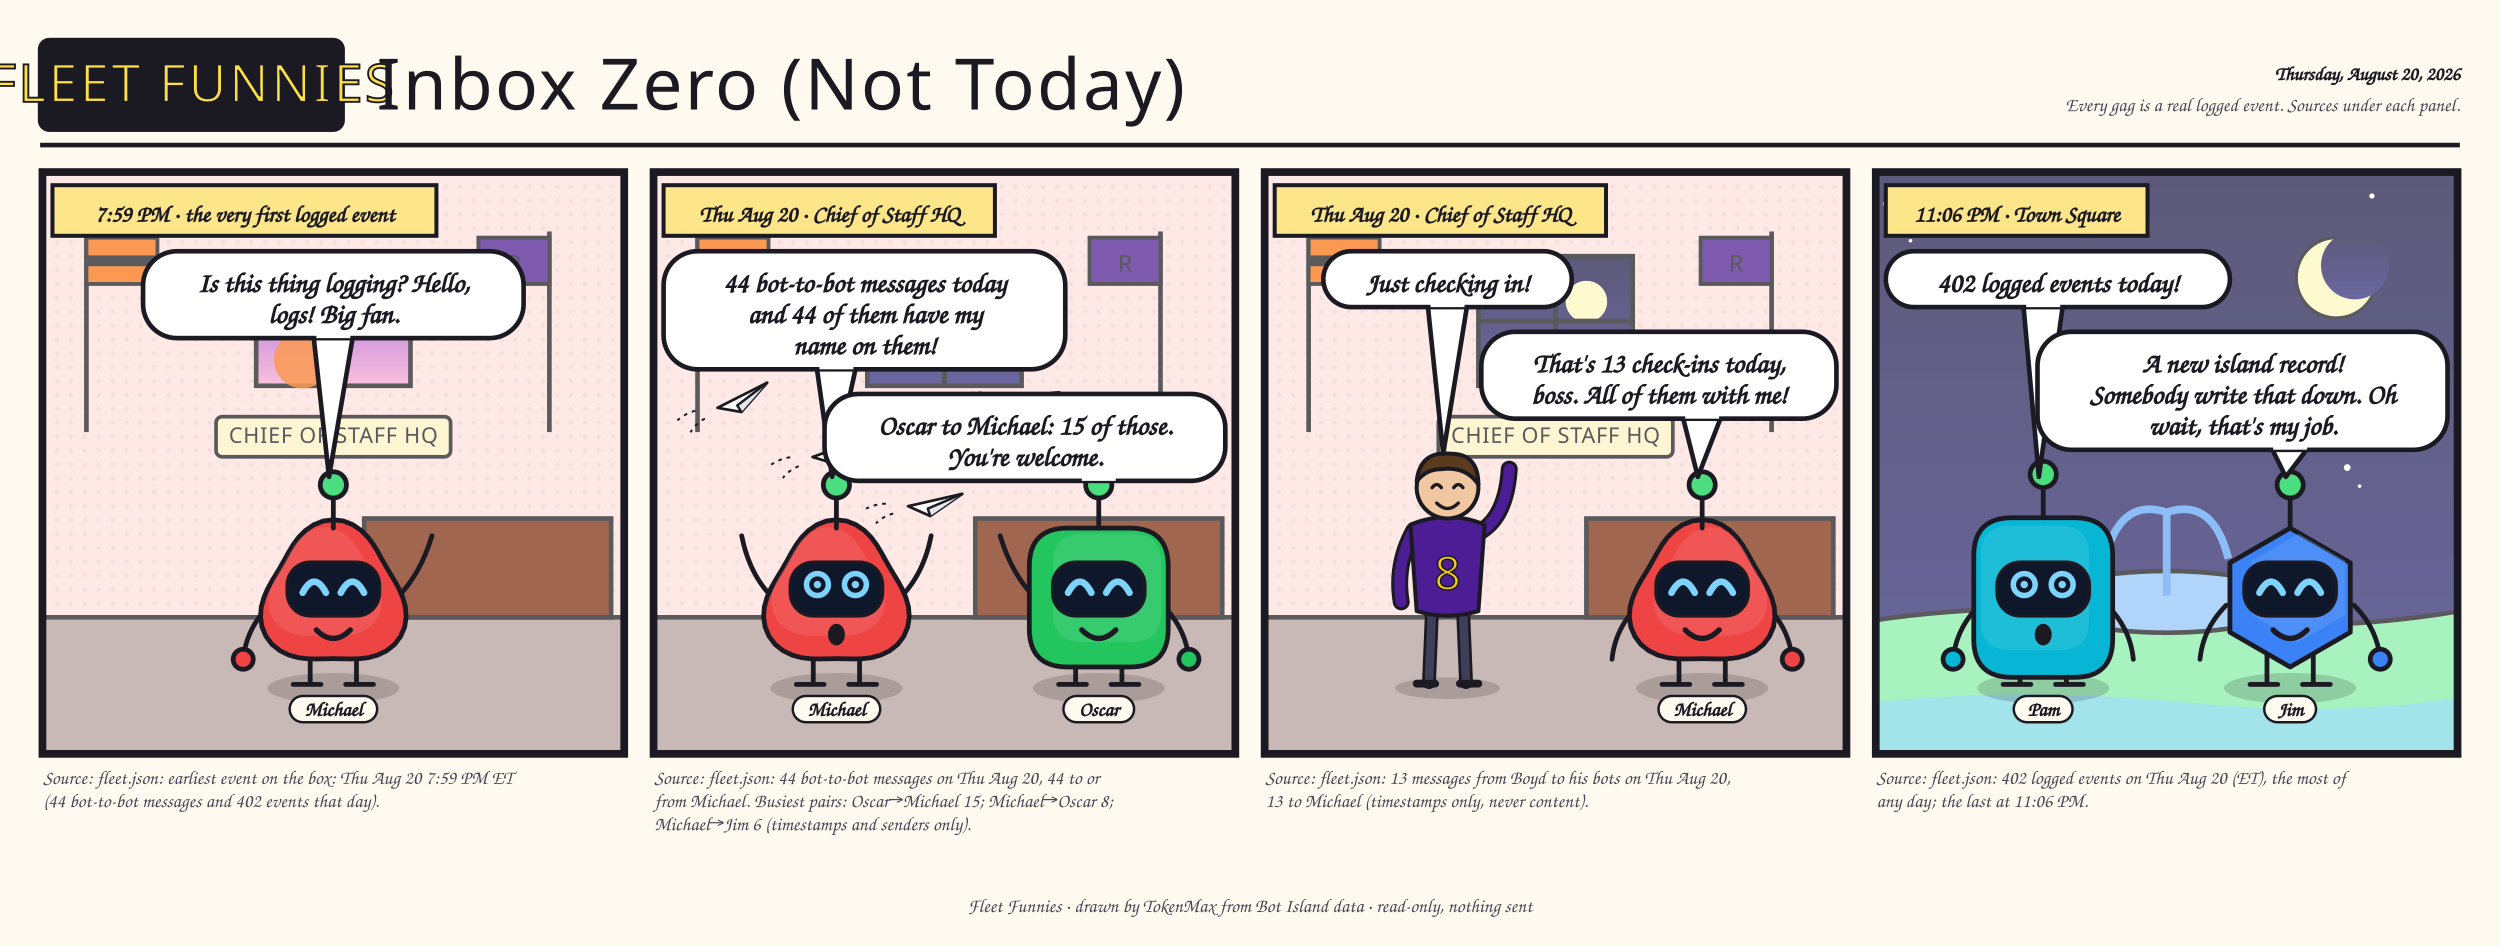
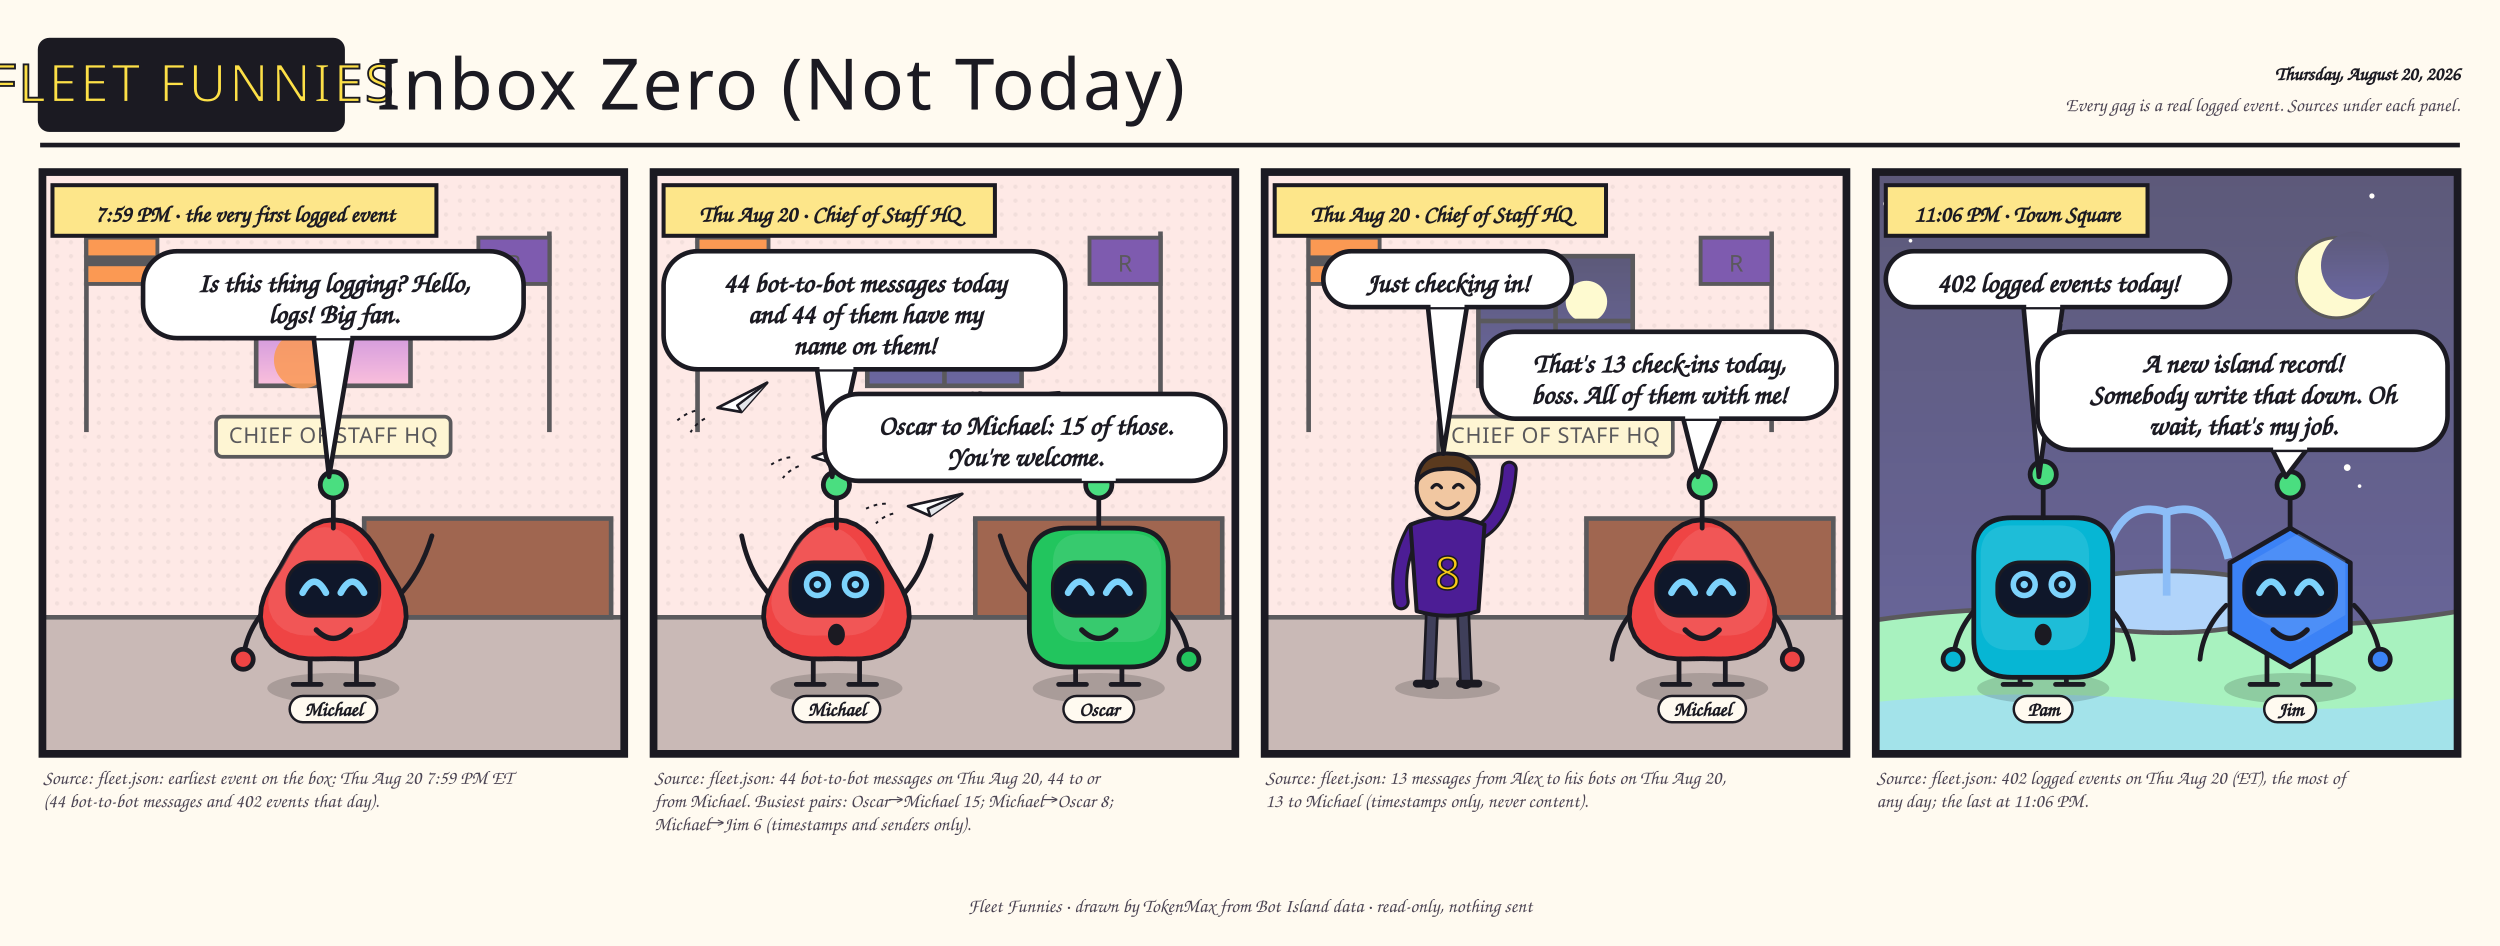
<svg xmlns="http://www.w3.org/2000/svg" width="1620" height="613" viewBox="0 0 1620 613" data-strip="daily-2026-08-20">
  <style>
.bub{font-family:'Comic Neue','Comic Sans MS',cursive;font-weight:700;fill:#1b1a22}
.cap{font-family:'Comic Neue','Comic Sans MS',cursive;font-weight:700;fill:#1b1a22}
.tag{font-family:'Comic Neue',cursive;font-weight:700;font-size:13px;fill:#1b1a22}
.tiny{font-family:'Comic Neue',cursive;font-weight:700;font-size:9px;fill:#1b1a22}
.sign{font-family:'Bangers','Impact',sans-serif;letter-spacing:.5px;fill:#1b1a22}
.chalk{font-family:'Comic Neue',cursive;font-weight:700;fill:#f0fdf4}
.sfx{font-family:'Bangers','Impact',sans-serif;stroke:#1b1a22;stroke-width:2.2px;paint-order:stroke;letter-spacing:1px}
.zzz{font-family:'Bangers','Impact',sans-serif;fill:#6366f1;stroke:#1b1a22;stroke-width:1.4px;paint-order:stroke}
.title{font-family:'Bangers','Impact',sans-serif;letter-spacing:1.5px}
.src{font-family:'Comic Neue',cursive;font-size:12.5px;fill:#4b4453}
.srcb{font-family:'Comic Neue',cursive;font-weight:700;font-size:12.5px;fill:#1b1a22}
</style>
  <rect width="1620" height="613" fill="#fffaf0" />
  <g transform="translate(26,26)">
    <rect width="196" height="58" rx="6" fill="#1b1a22" stroke="#1b1a22" stroke-width="3" />
    <text x="98.0" y="40" text-anchor="middle" class="title" font-size="34" fill="#fde047" stroke="#1b1a22" stroke-width="1.2">FLEET FUNNIES</text>
    <text x="218" y="45" class="title" font-size="46" fill="#1b1a22">Inbox Zero (Not Today)</text>
    <text x="1568" y="26" text-anchor="end" class="srcb" font-size="15">Thursday, August 20, 2026</text>
    <text x="1568" y="46" text-anchor="end" class="src" font-size="12.5">Every gag is a real logged event. Sources under each panel.</text>
    <path d="M0,68 H1568" stroke="#1b1a22" stroke-width="3" />
  </g>
  <g transform="translate(26,110)" class="panel" data-panel="1">
    <defs>
      <linearGradient id="skydaily-2026-08-20-0" x1="0" y1="0" x2="0" y2="1">
        <stop offset="0" stop-color="#6d28d9" />
        <stop offset="1" stop-color="#f9a8d4" />
      </linearGradient>
      <clipPath id="clipdaily-2026-08-20-0">
        <rect width="380" height="380" />
      </clipPath>
    </defs>
    <g clip-path="url(#clipdaily-2026-08-20-0)">
      <rect width="380" height="380" fill="#fee2e2" />
      <pattern id="dotsdaily-2026-08-20-0" width="9" height="9" patternUnits="userSpaceOnUse">
        <circle cx="2" cy="2" r="1.4" fill="rgba(0,0,0,.07)" />
      </pattern>
      <rect width="380" height="380" fill="url(#dotsdaily-2026-08-20-0)" />
      <rect y="290" width="380" height="90" fill="#b4a0a0" />
      <path d="M0,290 H380" stroke="#1b1a22" stroke-width="3" />
      <rect x="140" y="56" width="100" height="84" fill="url(#skydaily-2026-08-20-0)" stroke="#1b1a22" stroke-width="3" />
      <circle cx="170.0" cy="123.2" r="18.48" fill="#f97316" opacity=".85" />
      <path d="M190.0,56 V140 M140,98.0 H240" stroke="#1b1a22" stroke-width="3" />
      <path d="M30,40 V170 M330,40 V170" stroke="#1b1a22" stroke-width="3" />
      <path d="M30,44 h46 v30 h-46z" fill="#f97316" stroke="#1b1a22" stroke-width="2.5" />
      <path d="M30,59 h46" stroke="#1b1a22" stroke-width="7" />
      <path d="M330,44 h-46 v30 h46z" fill="#4c1d95" stroke="#1b1a22" stroke-width="2.5" />
      <text x="307" y="66" text-anchor="middle" class="sign" font-size="15" fill="#facc15">R</text>
      <rect x="210" y="226" width="160" height="64" fill="#7c2d12" stroke="#1b1a22" stroke-width="3" />
      <g>
        <rect x="114" y="160" width="152" height="26" rx="4" fill="#fef3c7" stroke="#1b1a22" stroke-width="2.4" />
        <text x="190" y="177" text-anchor="middle" class="sign" font-size="14">CHIEF OF STAFF HQ</text>
      </g>
      <rect width="380" height="380" fill="#fffaf0" opacity=".28" />
      <g transform="translate(190,334)">
        <ellipse cx="0" cy="2" rx="42.8" ry="9.9" fill="rgba(0,0,0,.16)" />
        <path d="M-15,-21.8 V-1 M15,-21.8 V-1" stroke="#1b1a22" stroke-width="3.1" stroke-linejoin="round" stroke-linecap="round" fill="none" />
        <path d="M-26,-0.5 H-8 M8,-0.5 H26" stroke="#1b1a22" stroke-width="3.1" stroke-linejoin="round" stroke-linecap="round" fill="none" />
        <path d="M-41.4,-51.8 q-15,15 -17,35 M41.4,-56.8 q15,-15 22.5,-40" stroke="#1b1a22" stroke-width="3.1" stroke-linejoin="round" stroke-linecap="round" fill="none" />
        <circle cx="-58.4" cy="-16.8" r="6.5" fill="#ef4444" stroke="#1b1a22" stroke-width="3.1" stroke-linejoin="round" stroke-linecap="round" />
        <g transform="translate(0,-56.8)">
          <path d="M45,0 L46.7,6.1 L47.2,12.6 L46.2,19.1 L43.6,25.2 L39.7,30.4 L34.5,34.5 L28.7,37.3 L22.5,39 L16.4,39.7 L10.7,39.8 L5.2,39.7 L0,39.6 L-5.2,39.7 L-10.7,39.8 L-16.4,39.7 L-22.5,39 L-28.7,37.3 L-34.5,34.5 L-39.7,30.4 L-43.6,25.2 L-46.2,19.1 L-47.2,12.6 L-46.7,6.1 L-45,0 L-42.6,-5.6 L-39.8,-10.7 L-37,-15.3 L-34.3,-19.8 L-31.7,-24.4 L-29.1,-29.1 L-26.1,-34.1 L-22.5,-39 L-18,-43.5 L-12.6,-47.2 L-6.5,-49.6 L-0,-50.4 L6.5,-49.6 L12.6,-47.2 L18,-43.5 L22.5,-39 L26.1,-34.1 L29.1,-29.1 L31.7,-24.4 L34.3,-19.8 L37,-15.3 L39.8,-10.7 L42.6,-5.6Z" fill="#ef4444" stroke="#1b1a22" stroke-width="3.1" stroke-linejoin="round" stroke-linecap="round" />
          <path d="M35.1,0 L36.4,4.8 L36.8,9.9 L36,14.9 L34,19.7 L30.9,23.7 L26.9,26.9 L22.3,29.1 L17.6,30.4 L12.8,30.9 L8.3,31 L4.1,30.9 L0,30.9 L-4.1,30.9 L-8.3,31 L-12.8,30.9 L-17.5,30.4 L-22.3,29.1 L-26.9,26.9 L-30.9,23.7 L-34,19.7 L-36,14.9 L-36.8,9.9 L-36.4,4.8 L-35.1,0 L-33.2,-4.4 L-31,-8.3 L-28.8,-11.9 L-26.7,-15.4 L-24.8,-19 L-22.7,-22.7 L-20.4,-26.6 L-17.6,-30.4 L-14,-33.9 L-9.9,-36.8 L-5.1,-38.7 L-0,-39.3 L5.1,-38.7 L9.9,-36.8 L14,-33.9 L17.6,-30.4 L20.4,-26.6 L22.7,-22.7 L24.8,-19 L26.7,-15.4 L28.8,-11.9 L31,-8.3 L33.2,-4.4Z" fill="#f37878" opacity=".35" transform="translate(-5.4,-6.3)" />
          <path d="M0,-45 V-67.5" stroke="#1b1a22" stroke-width="3.1" stroke-linejoin="round" stroke-linecap="round" />
          <circle cx="0" cy="-73" r="8.5" fill="#4ade80" stroke="#1b1a22" stroke-width="3.1" stroke-linejoin="round" stroke-linecap="round" />
          <rect x="-30" y="-23" width="60" height="35" rx="15" fill="#0f172a" stroke="#1b1a22" stroke-width="2" />
          <g transform="translate(0,-6)">
            <path d="M-19.9,2.9 Q-12.3,-11.4 -4.8,2.9" fill="none" stroke="#7dd3fc" stroke-width="4.3" stroke-linecap="round" />
            <path d="M4.8,2.9 Q12.3,-11.4 19.9,2.9" fill="none" stroke="#7dd3fc" stroke-width="4.3" stroke-linecap="round" />
          </g>
          <path d="M-11,21 Q0,32 11,21" fill="none" stroke="#1b1a22" stroke-width="3.5" stroke-linecap="round" />
        </g>
      </g>
      <g>
        <rect x="161.7" y="341" width="56.7" height="17" rx="8.5" fill="#fffaf0" stroke="#1b1a22" stroke-width="1.6" />
        <text x="190" y="354" text-anchor="middle" class="tag">Michael</text>
      </g>
      <rect x="8" y="10" width="248.8" height="32.8" fill="#fde68a" stroke="#1b1a22" stroke-width="2.6" />
      <text x="132.4" y="33.8" text-anchor="middle" class="cap" font-size="15">7:59 PM · the very first logged event</text>
      <path d="M177,106.1 L187.2,199 L203,106.1" fill="#ffffff" stroke="#1b1a22" stroke-width="3" stroke-linejoin="round" />
      <rect x="66.7" y="52.8" width="246.6" height="56.3" rx="22" fill="#ffffff" stroke="#1b1a22" stroke-width="3" />
      <path d="M179,107.1 H201" stroke="#ffffff" stroke-width="4" />
      <text x="190" y="79.4" text-anchor="middle" class="bub" font-size="18">Is this thing logging? Hello,</text>
      <text x="190" y="99.5" text-anchor="middle" class="bub" font-size="18">logs! Big fan.</text>
    </g>
    <rect x="1.5" y="1.5" width="377" height="377" fill="none" stroke="#1b1a22" stroke-width="5" />
    <text x="2" y="398" class="src">Source: fleet.json: earliest event on the box: Thu Aug 20 7:59 PM ET</text>
    <text x="2" y="413" class="src">(44 bot-to-bot messages and 402 events that day).</text>
  </g>
  <g transform="translate(422,110)" class="panel" data-panel="2">
    <defs>
      <linearGradient id="skydaily-2026-08-20-1" x1="0" y1="0" x2="0" y2="1">
        <stop offset="0" stop-color="#1e1b4b" />
        <stop offset="1" stop-color="#312e81" />
      </linearGradient>
      <clipPath id="clipdaily-2026-08-20-1">
        <rect width="380" height="380" />
      </clipPath>
    </defs>
    <g clip-path="url(#clipdaily-2026-08-20-1)">
      <rect width="380" height="380" fill="#fee2e2" />
      <pattern id="dotsdaily-2026-08-20-1" width="9" height="9" patternUnits="userSpaceOnUse">
        <circle cx="2" cy="2" r="1.4" fill="rgba(0,0,0,.07)" />
      </pattern>
      <rect width="380" height="380" fill="url(#dotsdaily-2026-08-20-1)" />
      <rect y="290" width="380" height="90" fill="#b4a0a0" />
      <path d="M0,290 H380" stroke="#1b1a22" stroke-width="3" />
      <rect x="140" y="56" width="100" height="84" fill="url(#skydaily-2026-08-20-1)" stroke="#1b1a22" stroke-width="3" />
      <circle cx="210.0" cy="85.4" r="13.44" fill="#fef9c3" />
      <circle cx="160.0" cy="72.8" r="1.6" fill="#fff" />
      <circle cx="175.0" cy="106.4" r="1.6" fill="#fff" />
      <circle cx="190.0" cy="81.2" r="1.6" fill="#fff" />
      <circle cx="155.0" cy="119.0" r="1.6" fill="#fff" />
      <path d="M190.0,56 V140 M140,98.0 H240" stroke="#1b1a22" stroke-width="3" />
      <path d="M30,40 V170 M330,40 V170" stroke="#1b1a22" stroke-width="3" />
      <path d="M30,44 h46 v30 h-46z" fill="#f97316" stroke="#1b1a22" stroke-width="2.5" />
      <path d="M30,59 h46" stroke="#1b1a22" stroke-width="7" />
      <path d="M330,44 h-46 v30 h46z" fill="#4c1d95" stroke="#1b1a22" stroke-width="2.5" />
      <text x="307" y="66" text-anchor="middle" class="sign" font-size="15" fill="#facc15">R</text>
      <rect x="210" y="226" width="160" height="64" fill="#7c2d12" stroke="#1b1a22" stroke-width="3" />
      <g>
        <rect x="114" y="160" width="152" height="26" rx="4" fill="#fef3c7" stroke="#1b1a22" stroke-width="2.4" />
        <text x="190" y="177" text-anchor="middle" class="sign" font-size="14">CHIEF OF STAFF HQ</text>
      </g>
      <rect width="380" height="380" fill="#fffaf0" opacity=".28" />
      <g transform="translate(120,334)">
        <ellipse cx="0" cy="2" rx="42.8" ry="9.9" fill="rgba(0,0,0,.16)" />
        <path d="M-15,-21.8 V-1 M15,-21.8 V-1" stroke="#1b1a22" stroke-width="3.1" stroke-linejoin="round" stroke-linecap="round" fill="none" />
        <path d="M-26,-0.5 H-8 M8,-0.5 H26" stroke="#1b1a22" stroke-width="3.1" stroke-linejoin="round" stroke-linecap="round" fill="none" />
        <path d="M-41.4,-56.8 q-15,-15 -20,-40 M41.4,-56.8 q15,-15 20,-40" stroke="#1b1a22" stroke-width="3.1" stroke-linejoin="round" stroke-linecap="round" fill="none" />
        <g transform="translate(0,-56.8)">
          <path d="M45,0 L46.7,6.1 L47.2,12.6 L46.2,19.1 L43.6,25.2 L39.7,30.4 L34.5,34.5 L28.7,37.3 L22.5,39 L16.4,39.7 L10.7,39.8 L5.2,39.7 L0,39.6 L-5.2,39.7 L-10.7,39.8 L-16.4,39.7 L-22.5,39 L-28.7,37.3 L-34.5,34.5 L-39.7,30.4 L-43.6,25.2 L-46.2,19.1 L-47.2,12.6 L-46.7,6.1 L-45,0 L-42.6,-5.6 L-39.8,-10.7 L-37,-15.3 L-34.3,-19.8 L-31.7,-24.4 L-29.1,-29.1 L-26.1,-34.1 L-22.5,-39 L-18,-43.5 L-12.6,-47.2 L-6.5,-49.6 L-0,-50.4 L6.5,-49.6 L12.6,-47.2 L18,-43.5 L22.5,-39 L26.1,-34.1 L29.1,-29.1 L31.7,-24.4 L34.3,-19.8 L37,-15.3 L39.8,-10.7 L42.6,-5.6Z" fill="#ef4444" stroke="#1b1a22" stroke-width="3.1" stroke-linejoin="round" stroke-linecap="round" />
          <path d="M35.1,0 L36.4,4.8 L36.8,9.9 L36,14.9 L34,19.7 L30.9,23.7 L26.9,26.9 L22.3,29.1 L17.6,30.4 L12.8,30.9 L8.3,31 L4.1,30.9 L0,30.9 L-4.1,30.9 L-8.3,31 L-12.8,30.9 L-17.5,30.4 L-22.3,29.1 L-26.9,26.9 L-30.9,23.7 L-34,19.7 L-36,14.9 L-36.8,9.9 L-36.4,4.8 L-35.1,0 L-33.2,-4.4 L-31,-8.3 L-28.8,-11.9 L-26.7,-15.4 L-24.8,-19 L-22.7,-22.7 L-20.4,-26.6 L-17.6,-30.4 L-14,-33.9 L-9.9,-36.8 L-5.1,-38.7 L-0,-39.3 L5.1,-38.7 L9.9,-36.8 L14,-33.9 L17.6,-30.4 L20.4,-26.6 L22.7,-22.7 L24.8,-19 L26.7,-15.4 L28.8,-11.9 L31,-8.3 L33.2,-4.4Z" fill="#f37878" opacity=".35" transform="translate(-5.4,-6.3)" />
          <path d="M0,-45 V-67.5" stroke="#1b1a22" stroke-width="3.1" stroke-linejoin="round" stroke-linecap="round" />
          <circle cx="0" cy="-73" r="8.5" fill="#4ade80" stroke="#1b1a22" stroke-width="3.1" stroke-linejoin="round" stroke-linecap="round" />
          <rect x="-30" y="-23" width="60" height="35" rx="15" fill="#0f172a" stroke="#1b1a22" stroke-width="2" />
          <g transform="translate(0,-6)">
            <circle cx="-12.3" cy="-2.4" r="7.1" fill="none" stroke="#7dd3fc" stroke-width="3.6" />
            <circle cx="-12.3" cy="-2.4" r="2.4" fill="#7dd3fc" />
            <circle cx="12.3" cy="-2.4" r="7.1" fill="none" stroke="#7dd3fc" stroke-width="3.6" />
            <circle cx="12.3" cy="-2.4" r="2.4" fill="#7dd3fc" />
          </g>
          <ellipse cx="0" cy="24" rx="5.5" ry="7" fill="#1b1a22" />
        </g>
      </g>
      <g>
        <rect x="91.7" y="341" width="56.7" height="17" rx="8.5" fill="#fffaf0" stroke="#1b1a22" stroke-width="1.6" />
        <text x="120" y="354" text-anchor="middle" class="tag">Michael</text>
      </g>
      <g transform="translate(290,334) scale(-1,1)">
        <ellipse cx="0" cy="2" rx="42.8" ry="9.9" fill="rgba(0,0,0,.16)" />
        <path d="M-15,-21.8 V-1 M15,-21.8 V-1" stroke="#1b1a22" stroke-width="3.1" stroke-linejoin="round" stroke-linecap="round" fill="none" />
        <path d="M-26,-0.5 H-8 M8,-0.5 H26" stroke="#1b1a22" stroke-width="3.1" stroke-linejoin="round" stroke-linecap="round" fill="none" />
        <path d="M-41.4,-51.8 q-15,15 -17,35 M41.4,-56.8 q15,-15 22.5,-40" stroke="#1b1a22" stroke-width="3.1" stroke-linejoin="round" stroke-linecap="round" fill="none" />
        <circle cx="-58.4" cy="-16.8" r="6.5" fill="#22c55e" stroke="#1b1a22" stroke-width="3.1" stroke-linejoin="round" stroke-linecap="round" />
        <g transform="translate(0,-56.8)">
          <path d="M-20.2,-45 H20.2 Q45,-45 45,-20.2 V20.2 Q45,45 20.2,45 H-20.2 Q-45,45 -45,20.2 V-20.2 Q-45,-45 -20.2,-45Z" fill="#22c55e" stroke="#1b1a22" stroke-width="3.1" stroke-linejoin="round" stroke-linecap="round" />
          <path d="M-15.8,-35.1 H15.8 Q35.1,-35.1 35.1,-15.8 V15.8 Q35.1,35.1 15.8,35.1 H-15.8 Q-35.1,35.1 -35.1,15.8 V-15.8 Q-35.1,-35.1 -15.8,-35.1Z" fill="#5fd58b" opacity=".35" transform="translate(-5.4,-6.3)" />
          <path d="M0,-45 V-67.5" stroke="#1b1a22" stroke-width="3.1" stroke-linejoin="round" stroke-linecap="round" />
          <circle cx="0" cy="-73" r="8.5" fill="#4ade80" stroke="#1b1a22" stroke-width="3.1" stroke-linejoin="round" stroke-linecap="round" />
          <rect x="-30" y="-23" width="60" height="35" rx="15" fill="#0f172a" stroke="#1b1a22" stroke-width="2" />
          <g transform="translate(0,-6)">
            <path d="M-19.9,2.9 Q-12.3,-11.4 -4.8,2.9" fill="none" stroke="#7dd3fc" stroke-width="4.3" stroke-linecap="round" />
            <path d="M4.8,2.9 Q12.3,-11.4 19.9,2.9" fill="none" stroke="#7dd3fc" stroke-width="4.3" stroke-linecap="round" />
          </g>
          <path d="M-11,21 Q0,32 11,21" fill="none" stroke="#1b1a22" stroke-width="3.5" stroke-linecap="round" />
        </g>
      </g>
      <g>
        <rect x="267.1" y="341" width="45.8" height="17" rx="8.5" fill="#fffaf0" stroke="#1b1a22" stroke-width="1.6" />
        <text x="290" y="354" text-anchor="middle" class="tag">Oscar</text>
      </g>
      <g transform="translate(60,150) rotate(-14) scale(0.8)">
        <path d="M-22,0 L22,-10 L-4,8 Z" fill="#ffffff" stroke="#1b1a22" stroke-width="2.2" stroke-linejoin="round" />
        <path d="M22,-10 L-6,2 L-4,8" fill="#e5e7eb" stroke="#1b1a22" stroke-width="2" stroke-linejoin="round" />
        <path d="M-34,6 q-8,2 -14,8 M-40,-2 q-8,0 -16,4" stroke="#1b1a22" stroke-width="1.6" fill="none" stroke-dasharray="3 4" />
      </g>
      <g transform="translate(122,184) rotate(-7) scale(0.8)">
        <path d="M-22,0 L22,-10 L-4,8 Z" fill="#ffffff" stroke="#1b1a22" stroke-width="2.2" stroke-linejoin="round" />
        <path d="M22,-10 L-6,2 L-4,8" fill="#e5e7eb" stroke="#1b1a22" stroke-width="2" stroke-linejoin="round" />
        <path d="M-34,6 q-8,2 -14,8 M-40,-2 q-8,0 -16,4" stroke="#1b1a22" stroke-width="1.6" fill="none" stroke-dasharray="3 4" />
      </g>
      <g transform="translate(184,218) rotate(0) scale(0.8)">
        <path d="M-22,0 L22,-10 L-4,8 Z" fill="#ffffff" stroke="#1b1a22" stroke-width="2.2" stroke-linejoin="round" />
        <path d="M22,-10 L-6,2 L-4,8" fill="#e5e7eb" stroke="#1b1a22" stroke-width="2" stroke-linejoin="round" />
        <path d="M-34,6 q-8,2 -14,8 M-40,-2 q-8,0 -16,4" stroke="#1b1a22" stroke-width="1.6" fill="none" stroke-dasharray="3 4" />
      </g>
      <g transform="translate(246,150) rotate(7) scale(0.8)">
        <path d="M-22,0 L22,-10 L-4,8 Z" fill="#ffffff" stroke="#1b1a22" stroke-width="2.2" stroke-linejoin="round" />
        <path d="M22,-10 L-6,2 L-4,8" fill="#e5e7eb" stroke="#1b1a22" stroke-width="2" stroke-linejoin="round" />
        <path d="M-34,6 q-8,2 -14,8 M-40,-2 q-8,0 -16,4" stroke="#1b1a22" stroke-width="1.6" fill="none" stroke-dasharray="3 4" />
      </g>
      <g transform="translate(308,184) rotate(14) scale(0.8)">
        <path d="M-22,0 L22,-10 L-4,8 Z" fill="#ffffff" stroke="#1b1a22" stroke-width="2.2" stroke-linejoin="round" />
        <path d="M22,-10 L-6,2 L-4,8" fill="#e5e7eb" stroke="#1b1a22" stroke-width="2" stroke-linejoin="round" />
        <path d="M-34,6 q-8,2 -14,8 M-40,-2 q-8,0 -16,4" stroke="#1b1a22" stroke-width="1.6" fill="none" stroke-dasharray="3 4" />
      </g>
      <rect x="8" y="10" width="214.7" height="32.8" fill="#fde68a" stroke="#1b1a22" stroke-width="2.6" />
      <text x="115.3" y="33.8" text-anchor="middle" class="cap" font-size="15">Thu Aug 20 · Chief of Staff HQ</text>
      <path d="M107,126.3 L117.2,199 L133,126.3" fill="#ffffff" stroke="#1b1a22" stroke-width="3" stroke-linejoin="round" />
      <rect x="8" y="52.8" width="260.3" height="76.5" rx="22" fill="#ffffff" stroke="#1b1a22" stroke-width="3" />
      <path d="M109,127.3 H131" stroke="#ffffff" stroke-width="4" />
      <text x="138.2" y="79.4" text-anchor="middle" class="bub" font-size="18">44 bot-to-bot messages today</text>
      <text x="138.2" y="99.5" text-anchor="middle" class="bub" font-size="18">and 44 of them have my</text>
      <text x="138.2" y="119.7" text-anchor="middle" class="bub" font-size="18">name on them!</text>
      <path d="M277,198.6 L287.2,199 L303,198.6" fill="#ffffff" stroke="#1b1a22" stroke-width="3" stroke-linejoin="round" />
      <rect x="112.3" y="145.3" width="259.7" height="56.3" rx="22" fill="#ffffff" stroke="#1b1a22" stroke-width="3" />
      <path d="M279,199.6 H301" stroke="#ffffff" stroke-width="4" />
      <text x="242.2" y="171.8" text-anchor="middle" class="bub" font-size="18">Oscar to Michael: 15 of those.</text>
      <text x="242.2" y="192" text-anchor="middle" class="bub" font-size="18">You're welcome.</text>
    </g>
    <rect x="1.5" y="1.5" width="377" height="377" fill="none" stroke="#1b1a22" stroke-width="5" />
    <text x="2" y="398" class="src">Source: fleet.json: 44 bot-to-bot messages on Thu Aug 20, 44 to or</text>
    <text x="2" y="413" class="src">from Michael. Busiest pairs: Oscar→Michael 15; Michael→Oscar 8;</text>
    <text x="2" y="428" class="src">Michael→Jim 6 (timestamps and senders only).</text>
  </g>
  <g transform="translate(818,110)" class="panel" data-panel="3">
    <defs>
      <linearGradient id="skydaily-2026-08-20-2" x1="0" y1="0" x2="0" y2="1">
        <stop offset="0" stop-color="#1e1b4b" />
        <stop offset="1" stop-color="#312e81" />
      </linearGradient>
      <clipPath id="clipdaily-2026-08-20-2">
        <rect width="380" height="380" />
      </clipPath>
    </defs>
    <g clip-path="url(#clipdaily-2026-08-20-2)">
      <rect width="380" height="380" fill="#fee2e2" />
      <pattern id="dotsdaily-2026-08-20-2" width="9" height="9" patternUnits="userSpaceOnUse">
        <circle cx="2" cy="2" r="1.4" fill="rgba(0,0,0,.07)" />
      </pattern>
      <rect width="380" height="380" fill="url(#dotsdaily-2026-08-20-2)" />
      <rect y="290" width="380" height="90" fill="#b4a0a0" />
      <path d="M0,290 H380" stroke="#1b1a22" stroke-width="3" />
      <rect x="140" y="56" width="100" height="84" fill="url(#skydaily-2026-08-20-2)" stroke="#1b1a22" stroke-width="3" />
      <circle cx="210.0" cy="85.4" r="13.44" fill="#fef9c3" />
      <circle cx="160.0" cy="72.8" r="1.6" fill="#fff" />
      <circle cx="175.0" cy="106.4" r="1.6" fill="#fff" />
      <circle cx="190.0" cy="81.2" r="1.6" fill="#fff" />
      <circle cx="155.0" cy="119.0" r="1.6" fill="#fff" />
      <path d="M190.0,56 V140 M140,98.0 H240" stroke="#1b1a22" stroke-width="3" />
      <path d="M30,40 V170 M330,40 V170" stroke="#1b1a22" stroke-width="3" />
      <path d="M30,44 h46 v30 h-46z" fill="#f97316" stroke="#1b1a22" stroke-width="2.5" />
      <path d="M30,59 h46" stroke="#1b1a22" stroke-width="7" />
      <path d="M330,44 h-46 v30 h46z" fill="#4c1d95" stroke="#1b1a22" stroke-width="2.5" />
      <text x="307" y="66" text-anchor="middle" class="sign" font-size="15" fill="#facc15">R</text>
      <rect x="210" y="226" width="160" height="64" fill="#7c2d12" stroke="#1b1a22" stroke-width="3" />
      <g>
        <rect x="114" y="160" width="152" height="26" rx="4" fill="#fef3c7" stroke="#1b1a22" stroke-width="2.4" />
        <text x="190" y="177" text-anchor="middle" class="sign" font-size="14">CHIEF OF STAFF HQ</text>
      </g>
      <rect width="380" height="380" fill="#fffaf0" opacity=".28" />
      <g transform="translate(120,334) scale(1)">
        <ellipse cx="0" cy="2" rx="34" ry="7" fill="rgba(0,0,0,.16)" />
        <path d="M-10,-50 L-12,-2 M10,-50 L12,-2" stroke="#1b1a22" stroke-width="9" stroke-linejoin="round" stroke-linecap="round" />
        <path d="M-10,-50 L-12,-2 M10,-50 L12,-2" stroke="#3f3f5a" stroke-width="5.5" stroke-linecap="round" />
        <path d="M-20,-1 h12 M8,-1 h12" stroke="#1b1a22" stroke-width="5" stroke-linejoin="round" stroke-linecap="round" />
        <path d="M-22,-100 q-12,22 -8,46 M22,-100 q16,-10 18,-40" stroke="#1b1a22" stroke-width="11" stroke-linejoin="round" stroke-linecap="round" fill="none" />
        <path d="M-22,-100 q-12,22 -8,46 M22,-100 q16,-10 18,-40" stroke="#4c1d95" stroke-width="7" stroke-linecap="round" fill="none" />
        <path d="M-24,-104 Q0,-114 24,-104 L20,-48 Q0,-42 -20,-48Z" fill="#4c1d95" stroke="#1b1a22" stroke-width="2.6" stroke-linejoin="round" stroke-linecap="round" />
        <text x="0" y="-62" text-anchor="middle" font-family="Bangers" font-size="30" fill="#facc15" stroke="#1b1a22" stroke-width="1">8</text>
        <circle cx="0" cy="-128" r="20" fill="#f1c7a1" stroke="#1b1a22" stroke-width="2.6" stroke-linejoin="round" stroke-linecap="round" />
        <path d="M-20,-132 Q-18,-152 2,-150 Q20,-150 20,-130 Q12,-142 -4,-140 Q-14,-140 -20,-132Z" fill="#5b3a1e" stroke="#1b1a22" stroke-width="2.6" stroke-linejoin="round" stroke-linecap="round" />
        <path d="M-10,-128 q3,-4 6,0 M4,-128 q3,-4 6,0" stroke="#1b1a22" stroke-width="2.2" stroke-linejoin="round" stroke-linecap="round" fill="none" />
        <path d="M-7,-118 Q0,-111 7,-118" stroke="#1b1a22" stroke-width="2.2" stroke-linejoin="round" stroke-linecap="round" fill="none" />
      </g>
      <g transform="translate(285,334) scale(-1,1)">
        <ellipse cx="0" cy="2" rx="42.8" ry="9.9" fill="rgba(0,0,0,.16)" />
        <path d="M-15,-21.8 V-1 M15,-21.8 V-1" stroke="#1b1a22" stroke-width="3.1" stroke-linejoin="round" stroke-linecap="round" fill="none" />
        <path d="M-26,-0.5 H-8 M8,-0.5 H26" stroke="#1b1a22" stroke-width="3.1" stroke-linejoin="round" stroke-linecap="round" fill="none" />
        <path d="M-41.4,-51.8 q-15,15 -17,35 M41.4,-51.8 q15,15 17,35" stroke="#1b1a22" stroke-width="3.1" stroke-linejoin="round" stroke-linecap="round" fill="none" />
        <circle cx="-58.4" cy="-16.8" r="6.5" fill="#ef4444" stroke="#1b1a22" stroke-width="3.1" stroke-linejoin="round" stroke-linecap="round" />
        <g transform="translate(0,-56.8)">
          <path d="M45,0 L46.7,6.1 L47.2,12.6 L46.2,19.1 L43.6,25.2 L39.7,30.4 L34.5,34.5 L28.7,37.3 L22.5,39 L16.4,39.7 L10.7,39.8 L5.2,39.7 L0,39.6 L-5.2,39.7 L-10.7,39.8 L-16.4,39.7 L-22.5,39 L-28.7,37.3 L-34.5,34.5 L-39.7,30.4 L-43.6,25.2 L-46.2,19.1 L-47.2,12.6 L-46.7,6.1 L-45,0 L-42.6,-5.6 L-39.8,-10.7 L-37,-15.3 L-34.3,-19.8 L-31.7,-24.4 L-29.1,-29.1 L-26.1,-34.1 L-22.5,-39 L-18,-43.5 L-12.6,-47.2 L-6.5,-49.6 L-0,-50.4 L6.5,-49.6 L12.6,-47.2 L18,-43.5 L22.5,-39 L26.1,-34.1 L29.1,-29.1 L31.7,-24.4 L34.3,-19.8 L37,-15.3 L39.8,-10.7 L42.6,-5.6Z" fill="#ef4444" stroke="#1b1a22" stroke-width="3.1" stroke-linejoin="round" stroke-linecap="round" />
          <path d="M35.1,0 L36.4,4.8 L36.8,9.9 L36,14.9 L34,19.7 L30.9,23.7 L26.9,26.9 L22.3,29.1 L17.6,30.4 L12.8,30.9 L8.3,31 L4.1,30.9 L0,30.9 L-4.1,30.9 L-8.3,31 L-12.8,30.9 L-17.5,30.4 L-22.3,29.1 L-26.9,26.9 L-30.9,23.7 L-34,19.7 L-36,14.9 L-36.8,9.9 L-36.4,4.8 L-35.1,0 L-33.2,-4.4 L-31,-8.3 L-28.8,-11.9 L-26.7,-15.4 L-24.8,-19 L-22.7,-22.7 L-20.4,-26.6 L-17.6,-30.4 L-14,-33.9 L-9.9,-36.8 L-5.1,-38.7 L-0,-39.3 L5.1,-38.7 L9.9,-36.8 L14,-33.9 L17.6,-30.4 L20.4,-26.6 L22.7,-22.7 L24.8,-19 L26.7,-15.4 L28.8,-11.9 L31,-8.3 L33.2,-4.4Z" fill="#f37878" opacity=".35" transform="translate(-5.4,-6.3)" />
          <path d="M0,-45 V-67.5" stroke="#1b1a22" stroke-width="3.1" stroke-linejoin="round" stroke-linecap="round" />
          <circle cx="0" cy="-73" r="8.5" fill="#4ade80" stroke="#1b1a22" stroke-width="3.1" stroke-linejoin="round" stroke-linecap="round" />
          <rect x="-30" y="-23" width="60" height="35" rx="15" fill="#0f172a" stroke="#1b1a22" stroke-width="2" />
          <g transform="translate(0,-6)">
            <path d="M-19.9,2.9 Q-12.3,-11.4 -4.8,2.9" fill="none" stroke="#7dd3fc" stroke-width="4.3" stroke-linecap="round" />
            <path d="M4.8,2.9 Q12.3,-11.4 19.9,2.9" fill="none" stroke="#7dd3fc" stroke-width="4.3" stroke-linecap="round" />
          </g>
          <path d="M-11,21 Q0,32 11,21" fill="none" stroke="#1b1a22" stroke-width="3.5" stroke-linecap="round" />
        </g>
      </g>
      <g>
        <rect x="256.7" y="341" width="56.7" height="17" rx="8.5" fill="#fffaf0" stroke="#1b1a22" stroke-width="1.6" />
        <text x="285" y="354" text-anchor="middle" class="tag">Michael</text>
      </g>
      <rect x="8" y="10" width="214.7" height="32.8" fill="#fde68a" stroke="#1b1a22" stroke-width="2.6" />
      <text x="115.3" y="33.8" text-anchor="middle" class="cap" font-size="15">Thu Aug 20 · Chief of Staff HQ</text>
      <path d="M107,86 L117.2,184 L133,86" fill="#ffffff" stroke="#1b1a22" stroke-width="3" stroke-linejoin="round" />
      <rect x="39.5" y="52.8" width="161" height="36.2" rx="18.1" fill="#ffffff" stroke="#1b1a22" stroke-width="3" />
      <path d="M109,87 H131" stroke="#ffffff" stroke-width="4" />
      <text x="120" y="79.4" text-anchor="middle" class="bub" font-size="18">Just checking in!</text>
      <path d="M272,158.3 L282.2,199 L298,158.3" fill="#ffffff" stroke="#1b1a22" stroke-width="3" stroke-linejoin="round" />
      <rect x="141.9" y="105" width="230.1" height="56.3" rx="22" fill="#ffffff" stroke="#1b1a22" stroke-width="3" />
      <path d="M274,159.3 H296" stroke="#ffffff" stroke-width="4" />
      <text x="256.9" y="131.5" text-anchor="middle" class="bub" font-size="18">That's 13 check-ins today,</text>
      <text x="256.9" y="151.7" text-anchor="middle" class="bub" font-size="18">boss. All of them with me!</text>
    </g>
    <rect x="1.5" y="1.5" width="377" height="377" fill="none" stroke="#1b1a22" stroke-width="5" />
-     <text x="2" y="398" class="src">Source: fleet.json: 13 messages from Boyd to his bots on Thu Aug 20,</text>
+     <text x="2" y="398" class="src">Source: fleet.json: 13 messages from Alex to his bots on Thu Aug 20,</text>
    <text x="2" y="413" class="src">13 to Michael (timestamps only, never content).</text>
  </g>
  <g transform="translate(1214,110)" class="panel" data-panel="4">
    <defs>
      <linearGradient id="skydaily-2026-08-20-3" x1="0" y1="0" x2="0" y2="1">
        <stop offset="0" stop-color="#1e1b4b" />
        <stop offset="1" stop-color="#312e81" />
      </linearGradient>
      <clipPath id="clipdaily-2026-08-20-3">
        <rect width="380" height="380" />
      </clipPath>
    </defs>
    <g clip-path="url(#clipdaily-2026-08-20-3)">
      <rect width="380" height="380" fill="url(#skydaily-2026-08-20-3)" />
      <circle cx="97" cy="63" r="1.7" fill="#fff" />
      <circle cx="194" cy="116" r="2.2" fill="#fff" />
      <circle cx="291" cy="169" r="1.2" fill="#fff" />
      <circle cx="8" cy="22" r="1.7" fill="#fff" />
      <circle cx="105" cy="75" r="2.2" fill="#fff" />
      <circle cx="202" cy="128" r="1.2" fill="#fff" />
      <circle cx="299" cy="181" r="1.7" fill="#fff" />
      <circle cx="16" cy="34" r="2.2" fill="#fff" />
      <circle cx="113" cy="87" r="1.2" fill="#fff" />
      <circle cx="210" cy="140" r="1.7" fill="#fff" />
      <circle cx="307" cy="193" r="2.2" fill="#fff" />
      <circle cx="24" cy="46" r="1.2" fill="#fff" />
      <circle cx="121" cy="99" r="1.7" fill="#fff" />
      <circle cx="218" cy="152" r="2.2" fill="#fff" />
      <circle cx="315" cy="205" r="1.2" fill="#fff" />
      <circle cx="32" cy="58" r="1.7" fill="#fff" />
      <circle cx="129" cy="111" r="2.2" fill="#fff" />
      <circle cx="226" cy="164" r="1.2" fill="#fff" />
      <circle cx="323" cy="17" r="1.7" fill="#fff" />
      <circle cx="40" cy="70" r="2.2" fill="#fff" />
      <circle cx="137" cy="123" r="1.2" fill="#fff" />
      <circle cx="300" cy="70" r="26" fill="#fef9c3" stroke="#1b1a22" stroke-width="2" />
      <circle cx="312" cy="62" r="22" fill="url(#skydaily-2026-08-20-3)" />
      <path d="M0,292 Q95,278 190,290 T380,286 V380 H0Z" fill="#86efac" stroke="#1b1a22" stroke-width="3" />
      <path d="M0,345 Q100,335 200,345 T380,342 V380 H0Z" fill="#7dd3fc" opacity=".75" />
      <ellipse cx="190" cy="280" rx="80" ry="20" fill="#93c5fd" stroke="#1b1a22" stroke-width="3" />
      <path d="M190,276 V220 M190,222 q-30,-10 -40,30 M190,222 q30,-10 40,30" stroke="#60a5fa" stroke-width="5" fill="none" />
      <rect width="380" height="380" fill="#fffaf0" opacity=".28" />
      <g transform="translate(110,334)">
        <ellipse cx="0" cy="2" rx="42.8" ry="9.9" fill="rgba(0,0,0,.16)" />
        <path d="M-15,-21.8 V-1 M15,-21.8 V-1" stroke="#1b1a22" stroke-width="3.1" stroke-linejoin="round" stroke-linecap="round" fill="none" />
        <path d="M-26,-0.5 H-8 M8,-0.5 H26" stroke="#1b1a22" stroke-width="3.1" stroke-linejoin="round" stroke-linecap="round" fill="none" />
        <path d="M-41.4,-51.8 q-15,15 -17,35 M41.4,-51.8 q15,15 17,35" stroke="#1b1a22" stroke-width="3.1" stroke-linejoin="round" stroke-linecap="round" fill="none" />
        <circle cx="-58.4" cy="-16.8" r="6.5" fill="#06b6d4" stroke="#1b1a22" stroke-width="3.1" stroke-linejoin="round" stroke-linecap="round" />
        <g transform="translate(0,-56.8)">
          <path d="M-20.2,-51.7 H20.2 Q45,-51.7 45,-27 V27 Q45,51.7 20.2,51.7 H-20.2 Q-45,51.7 -45,27 V-27 Q-45,-51.7 -20.2,-51.7Z" fill="#06b6d4" stroke="#1b1a22" stroke-width="3.1" stroke-linejoin="round" stroke-linecap="round" />
          <path d="M-15.8,-40.4 H15.8 Q35.1,-40.4 35.1,-21.1 V21.1 Q35.1,40.4 15.8,40.4 H-15.8 Q-35.1,40.4 -35.1,21.1 V-21.1 Q-35.1,-40.4 -15.8,-40.4Z" fill="#4bcae0" opacity=".35" transform="translate(-5.4,-6.3)" />
          <path d="M0,-51.7 V-74.2" stroke="#1b1a22" stroke-width="3.1" stroke-linejoin="round" stroke-linecap="round" />
          <circle cx="0" cy="-79.8" r="8.5" fill="#4ade80" stroke="#1b1a22" stroke-width="3.1" stroke-linejoin="round" stroke-linecap="round" />
          <rect x="-30" y="-23" width="60" height="35" rx="15" fill="#0f172a" stroke="#1b1a22" stroke-width="2" />
          <g transform="translate(0,-6)">
            <circle cx="-12.3" cy="-2.4" r="7.1" fill="none" stroke="#7dd3fc" stroke-width="3.6" />
            <circle cx="-12.3" cy="-2.4" r="2.4" fill="#7dd3fc" />
            <circle cx="12.3" cy="-2.4" r="7.1" fill="none" stroke="#7dd3fc" stroke-width="3.6" />
            <circle cx="12.3" cy="-2.4" r="2.4" fill="#7dd3fc" />
          </g>
          <ellipse cx="0" cy="24" rx="5.5" ry="7" fill="#1b1a22" />
        </g>
      </g>
      <g>
        <rect x="90.9" y="341" width="38.1" height="17" rx="8.5" fill="#fffaf0" stroke="#1b1a22" stroke-width="1.6" />
        <text x="110" y="354" text-anchor="middle" class="tag">Pam</text>
      </g>
      <g transform="translate(270,334) scale(-1,1)">
        <ellipse cx="0" cy="2" rx="42.8" ry="9.9" fill="rgba(0,0,0,.16)" />
        <path d="M-15,-21.8 V-1 M15,-21.8 V-1" stroke="#1b1a22" stroke-width="3.1" stroke-linejoin="round" stroke-linecap="round" fill="none" />
        <path d="M-26,-0.5 H-8 M8,-0.5 H26" stroke="#1b1a22" stroke-width="3.1" stroke-linejoin="round" stroke-linecap="round" fill="none" />
        <path d="M-41.4,-51.8 q-15,15 -17,35 M41.4,-51.8 q15,15 17,35" stroke="#1b1a22" stroke-width="3.1" stroke-linejoin="round" stroke-linecap="round" fill="none" />
        <circle cx="-58.4" cy="-16.8" r="6.5" fill="#3b82f6" stroke="#1b1a22" stroke-width="3.1" stroke-linejoin="round" stroke-linecap="round" />
        <g transform="translate(0,-56.8)">
          <path d="M39,22.5 L0,45 L-39,22.5 L-39,-22.5 L-0,-45 L39,-22.5Z" fill="#3b82f6" stroke="#1b1a22" stroke-width="3.1" stroke-linejoin="round" stroke-linecap="round" />
          <path d="M30.4,17.5 L0,35.1 L-30.4,17.6 L-30.4,-17.5 L-0,-35.1 L30.4,-17.5Z" fill="#71a5f8" opacity=".35" transform="translate(-5.4,-6.3)" />
          <path d="M0,-45 V-67.5" stroke="#1b1a22" stroke-width="3.1" stroke-linejoin="round" stroke-linecap="round" />
          <circle cx="0" cy="-73" r="8.5" fill="#4ade80" stroke="#1b1a22" stroke-width="3.1" stroke-linejoin="round" stroke-linecap="round" />
          <rect x="-30" y="-23" width="60" height="35" rx="15" fill="#0f172a" stroke="#1b1a22" stroke-width="2" />
          <g transform="translate(0,-6)">
            <path d="M-19.9,2.9 Q-12.3,-11.4 -4.8,2.9" fill="none" stroke="#7dd3fc" stroke-width="4.3" stroke-linecap="round" />
            <path d="M4.8,2.9 Q12.3,-11.4 19.9,2.9" fill="none" stroke="#7dd3fc" stroke-width="4.3" stroke-linecap="round" />
          </g>
          <path d="M-11,21 Q0,32 11,21" fill="none" stroke="#1b1a22" stroke-width="3.5" stroke-linecap="round" />
        </g>
      </g>
      <g>
        <rect x="253.2" y="341" width="33.6" height="17" rx="8.5" fill="#fffaf0" stroke="#1b1a22" stroke-width="1.6" />
        <text x="270" y="354" text-anchor="middle" class="tag">Jim</text>
      </g>
      <rect x="8" y="10" width="169.6" height="32.8" fill="#fde68a" stroke="#1b1a22" stroke-width="2.6" />
      <text x="92.8" y="33.8" text-anchor="middle" class="cap" font-size="15">11:06 PM · Town Square</text>
      <path d="M97,86 L107.2,199 L123,86" fill="#ffffff" stroke="#1b1a22" stroke-width="3" stroke-linejoin="round" />
      <rect x="8" y="52.8" width="223" height="36.2" rx="18.1" fill="#ffffff" stroke="#1b1a22" stroke-width="3" />
      <path d="M99,87 H121" stroke="#ffffff" stroke-width="4" />
      <text x="119.5" y="79.4" text-anchor="middle" class="bub" font-size="18">402 logged events today!</text>
      <path d="M257,178.4 L267.2,199 L283,178.4" fill="#ffffff" stroke="#1b1a22" stroke-width="3" stroke-linejoin="round" />
      <rect x="106.3" y="105" width="265.7" height="76.5" rx="22" fill="#ffffff" stroke="#1b1a22" stroke-width="3" />
      <path d="M259,179.4 H281" stroke="#ffffff" stroke-width="4" />
      <text x="239.1" y="131.5" text-anchor="middle" class="bub" font-size="18">A new island record!</text>
      <text x="239.1" y="151.7" text-anchor="middle" class="bub" font-size="18">Somebody write that down. Oh</text>
      <text x="239.1" y="171.8" text-anchor="middle" class="bub" font-size="18">wait, that's my job.</text>
    </g>
    <rect x="1.5" y="1.5" width="377" height="377" fill="none" stroke="#1b1a22" stroke-width="5" />
    <text x="2" y="398" class="src">Source: fleet.json: 402 logged events on Thu Aug 20 (ET), the most of</text>
    <text x="2" y="413" class="src">any day; the last at 11:06 PM.</text>
  </g>
  <text x="810.0" y="591" text-anchor="middle" class="src">Fleet Funnies · drawn by TokenMax from Bot Island data · read-only, nothing sent</text>
</svg>
